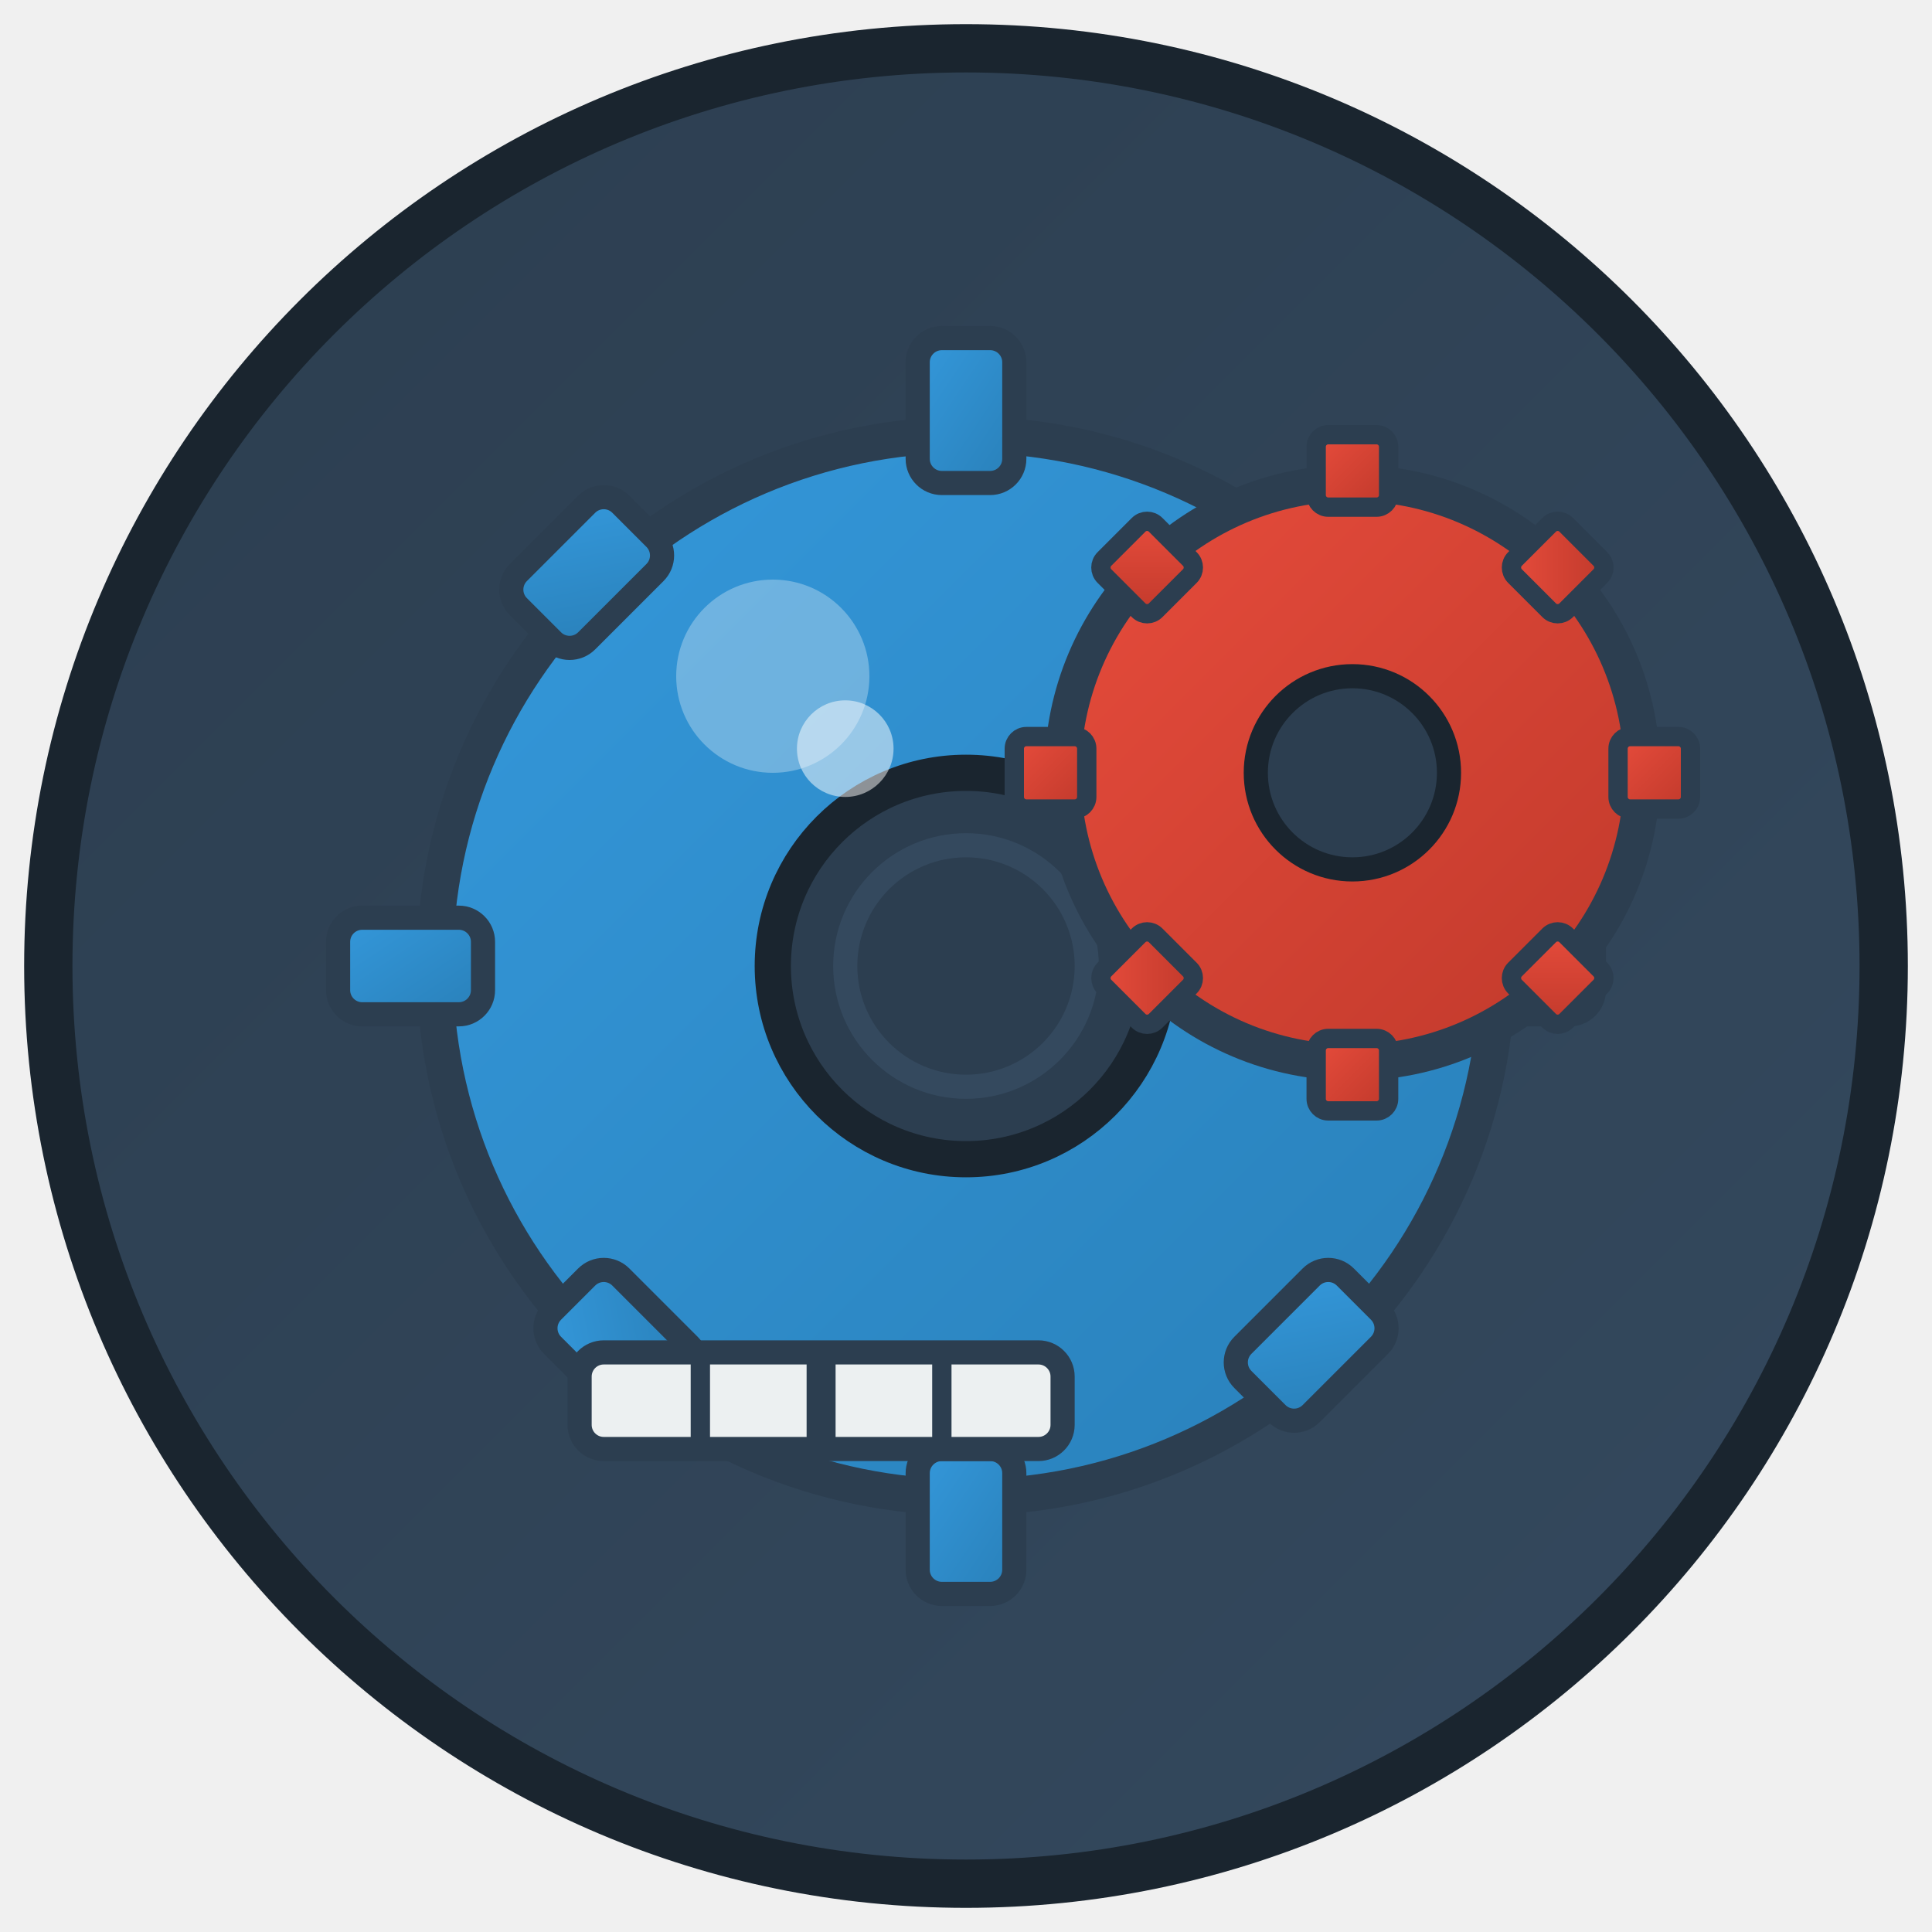
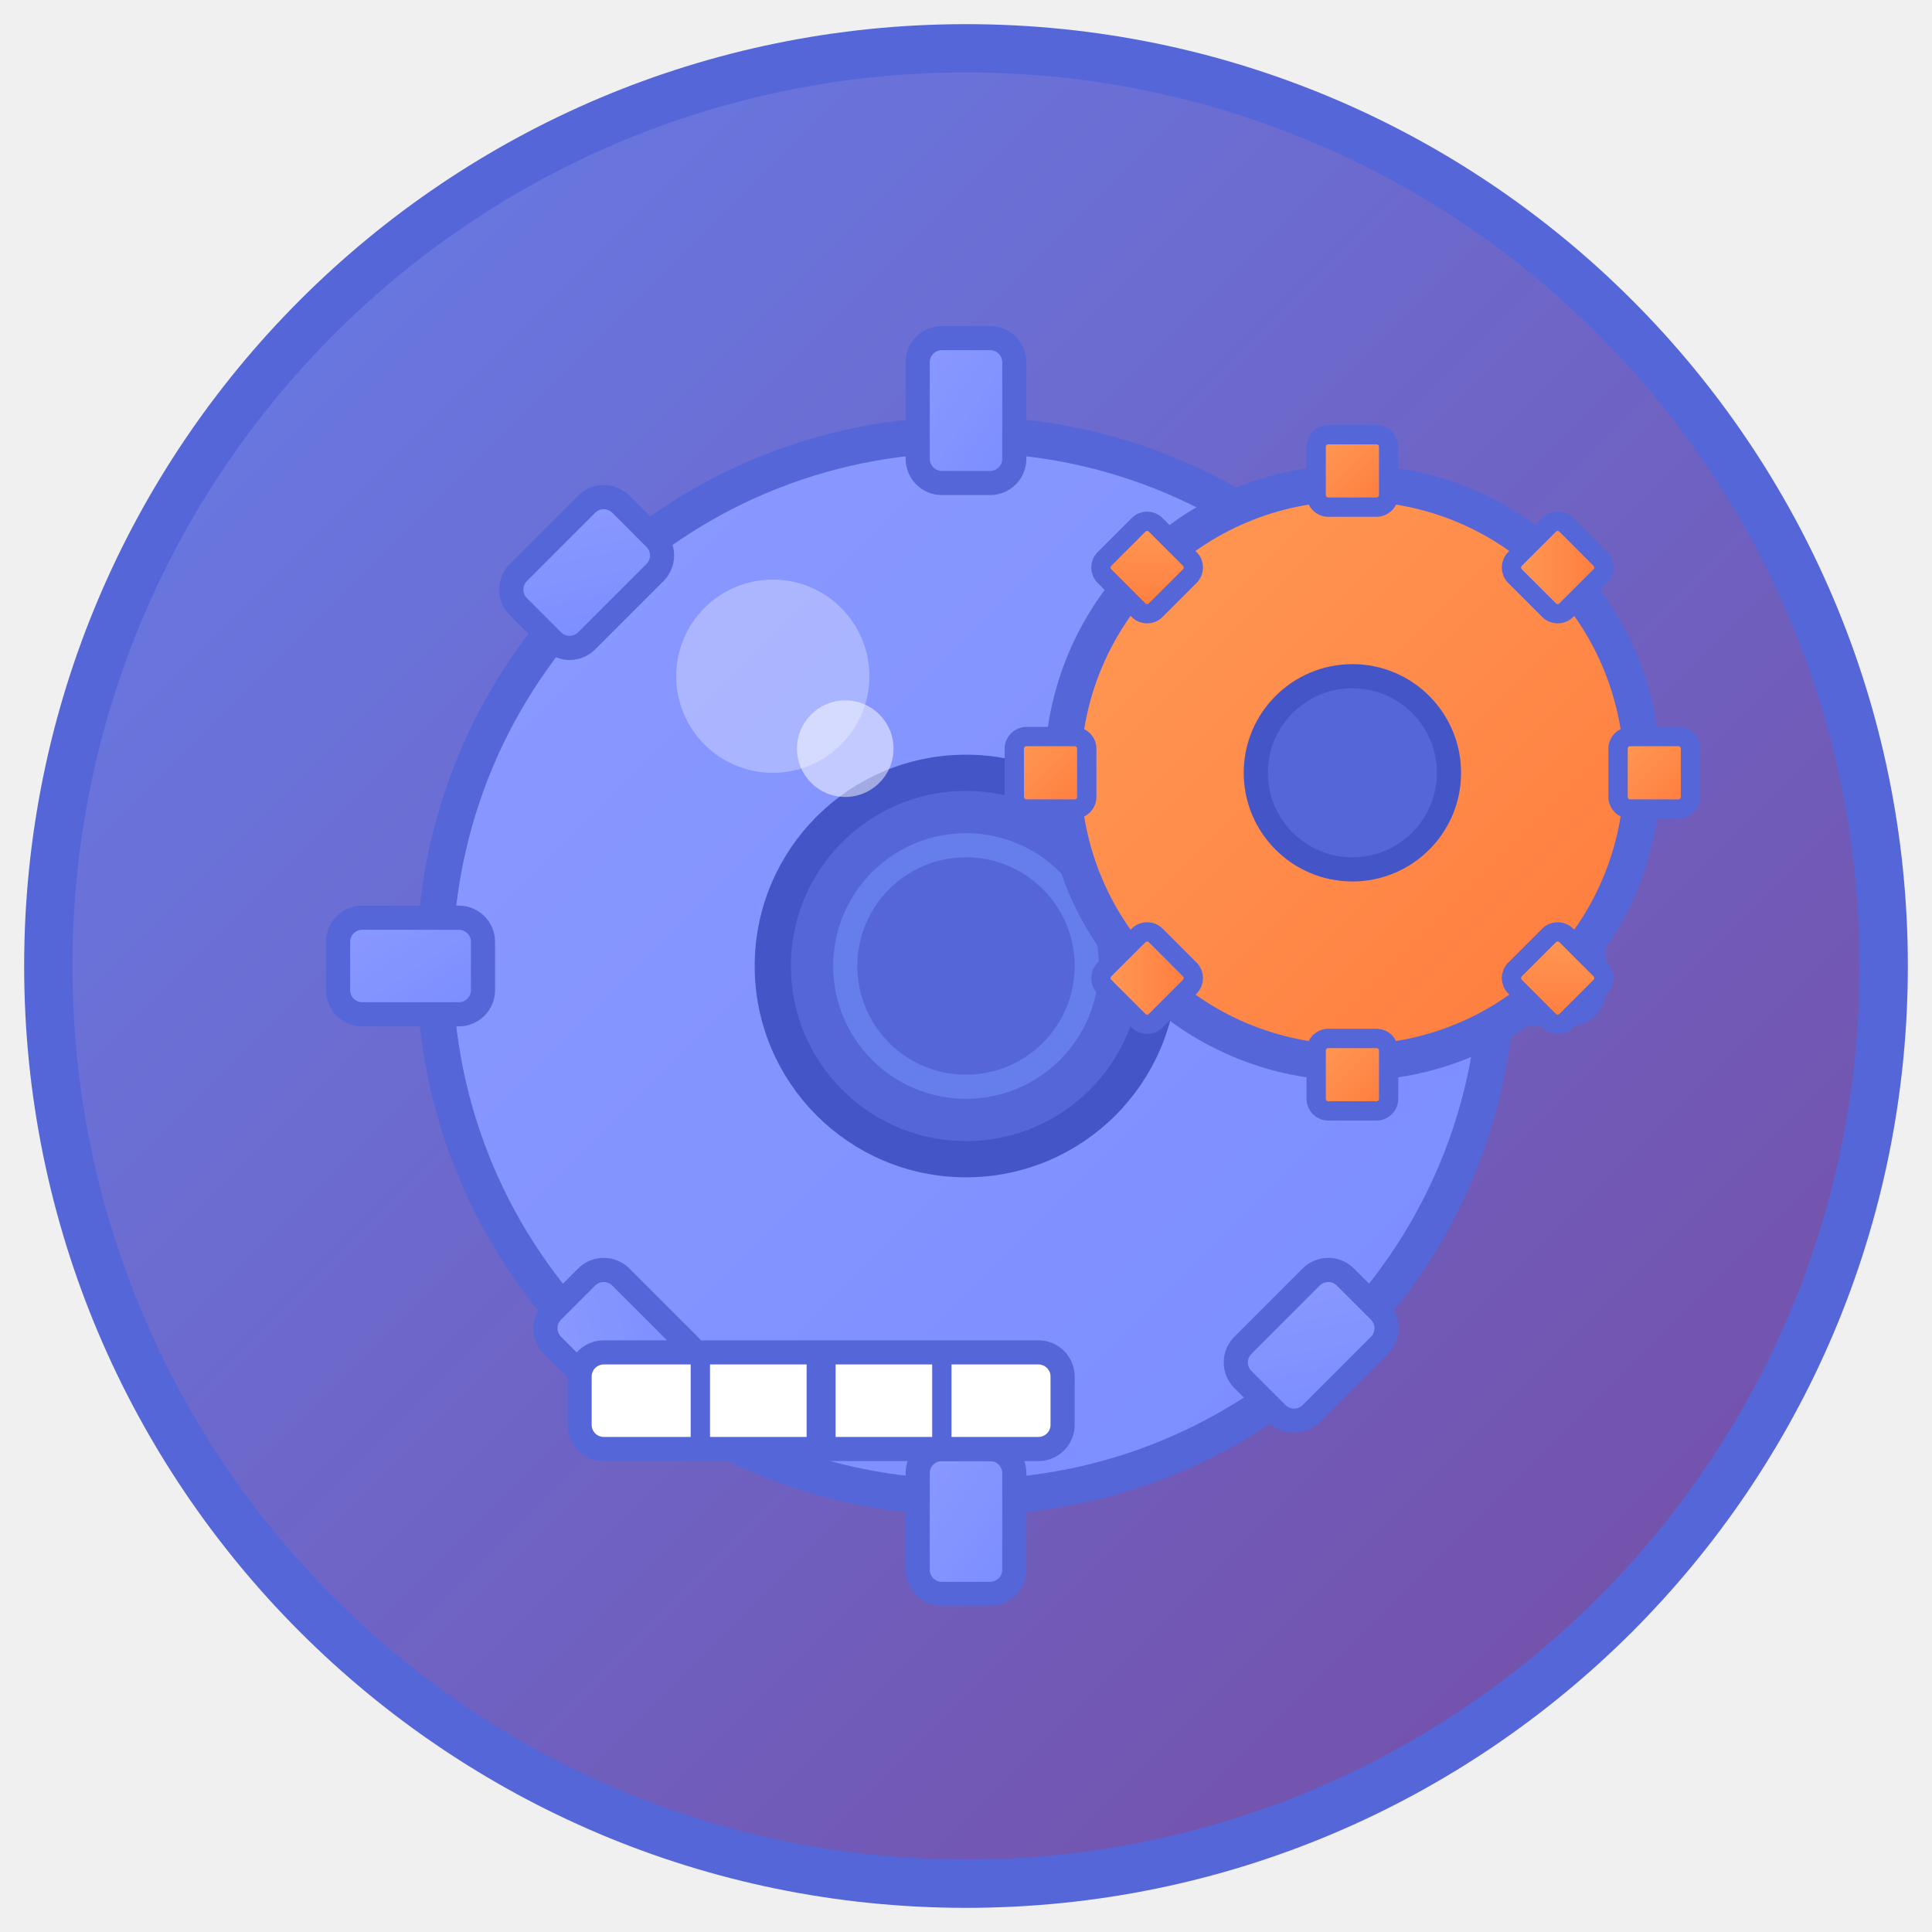
<svg xmlns="http://www.w3.org/2000/svg" width="80" height="80" viewBox="0 0 80 80">
  <defs>
    <linearGradient id="bgGradient" x1="0%" y1="0%" x2="100%" y2="100%">
-       <stop offset="0%" style="stop-color:#2c3e50;stop-opacity:1" />
-       <stop offset="100%" style="stop-color:#34495e;stop-opacity:1" />
+       <stop offset="0%" style="stop-color:#667eea;stop-opacity:1" />
+       <stop offset="100%" style="stop-color:#764ba2;stop-opacity:1" />
    </linearGradient>
    <linearGradient id="gearGradient" x1="0%" y1="0%" x2="100%" y2="100%">
-       <stop offset="0%" style="stop-color:#3498db;stop-opacity:1" />
-       <stop offset="100%" style="stop-color:#2980b9;stop-opacity:1" />
+       <stop offset="0%" style="stop-color:#8b9aff;stop-opacity:1" />
+       <stop offset="100%" style="stop-color:#7b8cff;stop-opacity:1" />
    </linearGradient>
    <linearGradient id="accentGradient" x1="0%" y1="0%" x2="100%" y2="100%">
-       <stop offset="0%" style="stop-color:#e74c3c;stop-opacity:1" />
-       <stop offset="100%" style="stop-color:#c0392b;stop-opacity:1" />
+       <stop offset="0%" style="stop-color:#ff9a56;stop-opacity:1" />
+       <stop offset="100%" style="stop-color:#ff7b3d;stop-opacity:1" />
    </linearGradient>
  </defs>
-   <circle cx="40" cy="40" r="38" fill="url(#bgGradient)" stroke="#1a252f" stroke-width="2" />
+   <circle cx="40" cy="40" r="38" fill="url(#bgGradient)" stroke="#5566d9" stroke-width="2" />
  <g transform="translate(40, 40)">
-     <circle cx="0" cy="0" r="22" fill="url(#gearGradient)" stroke="#2c3e50" stroke-width="1.5" />
-     <g fill="url(#gearGradient)" stroke="#2c3e50" stroke-width="1">
+     <circle cx="0" cy="0" r="22" fill="url(#gearGradient)" stroke="#5566d9" stroke-width="1.5" />
+     <g fill="url(#gearGradient)" stroke="#5566d9" stroke-width="1">
      <rect x="-2" y="-26" width="4" height="6" rx="1" />
      <rect x="-2" y="20" width="4" height="6" rx="1" />
      <rect x="-26" y="-2" width="6" height="4" rx="1" />
      <rect x="20" y="-2" width="6" height="4" rx="1" />
      <rect x="-17" y="-19" width="4" height="6" rx="1" transform="rotate(45 -15 -17)" />
      <rect x="13" y="-19" width="4" height="6" rx="1" transform="rotate(-45 15 -17)" />
      <rect x="-17" y="13" width="4" height="6" rx="1" transform="rotate(-45 -15 15)" />
      <rect x="13" y="13" width="4" height="6" rx="1" transform="rotate(45 15 15)" />
    </g>
-     <circle cx="0" cy="0" r="8" fill="#2c3e50" stroke="#1a252f" stroke-width="1.5" />
-     <circle cx="0" cy="0" r="5" fill="none" stroke="#34495e" stroke-width="1" />
+     <circle cx="0" cy="0" r="8" fill="#5566d9" stroke="#4455c8" stroke-width="1.5" />
+     <circle cx="0" cy="0" r="5" fill="none" stroke="#667eea" stroke-width="1" />
  </g>
  <g transform="translate(56, 32)">
-     <circle cx="0" cy="0" r="12" fill="url(#accentGradient)" stroke="#2c3e50" stroke-width="1.5" />
-     <g fill="url(#accentGradient)" stroke="#2c3e50" stroke-width="0.8">
+     <circle cx="0" cy="0" r="12" fill="url(#accentGradient)" stroke="#5566d9" stroke-width="1.5" />
+     <g fill="url(#accentGradient)" stroke="#5566d9" stroke-width="0.8">
      <rect x="-1.5" y="-14" width="3" height="3" rx="0.5" />
      <rect x="-1.5" y="11" width="3" height="3" rx="0.5" />
      <rect x="-14" y="-1.5" width="3" height="3" rx="0.5" />
      <rect x="11" y="-1.5" width="3" height="3" rx="0.5" />
      <rect x="-10" y="-10" width="3" height="3" rx="0.5" transform="rotate(45 -8.5 -8.5)" />
      <rect x="7" y="-10" width="3" height="3" rx="0.5" transform="rotate(-45 8.5 -8.5)" />
      <rect x="-10" y="7" width="3" height="3" rx="0.5" transform="rotate(-45 -8.5 8.5)" />
      <rect x="7" y="7" width="3" height="3" rx="0.5" transform="rotate(45 8.5 8.5)" />
    </g>
-     <circle cx="0" cy="0" r="4" fill="#2c3e50" stroke="#1a252f" stroke-width="1" />
+     <circle cx="0" cy="0" r="4" fill="#5566d9" stroke="#4455c8" stroke-width="1" />
  </g>
  <g transform="translate(24, 56)">
-     <rect x="0" y="0" width="20" height="4" rx="1" fill="#ecf0f1" stroke="#2c3e50" stroke-width="1" />
-     <line x1="5" y1="0" x2="5" y2="4" stroke="#2c3e50" stroke-width="0.8" />
-     <line x1="10" y1="0" x2="10" y2="4" stroke="#2c3e50" stroke-width="1.2" />
-     <line x1="15" y1="0" x2="15" y2="4" stroke="#2c3e50" stroke-width="0.8" />
+     <rect x="0" y="0" width="20" height="4" rx="1" fill="#ffffff" stroke="#5566d9" stroke-width="1" />
+     <line x1="5" y1="0" x2="5" y2="4" stroke="#5566d9" stroke-width="0.8" />
+     <line x1="10" y1="0" x2="10" y2="4" stroke="#5566d9" stroke-width="1.2" />
+     <line x1="15" y1="0" x2="15" y2="4" stroke="#5566d9" stroke-width="0.8" />
  </g>
  <circle cx="32" cy="28" r="4" fill="white" opacity="0.3" />
  <circle cx="35" cy="31" r="2" fill="white" opacity="0.5" />
</svg>
